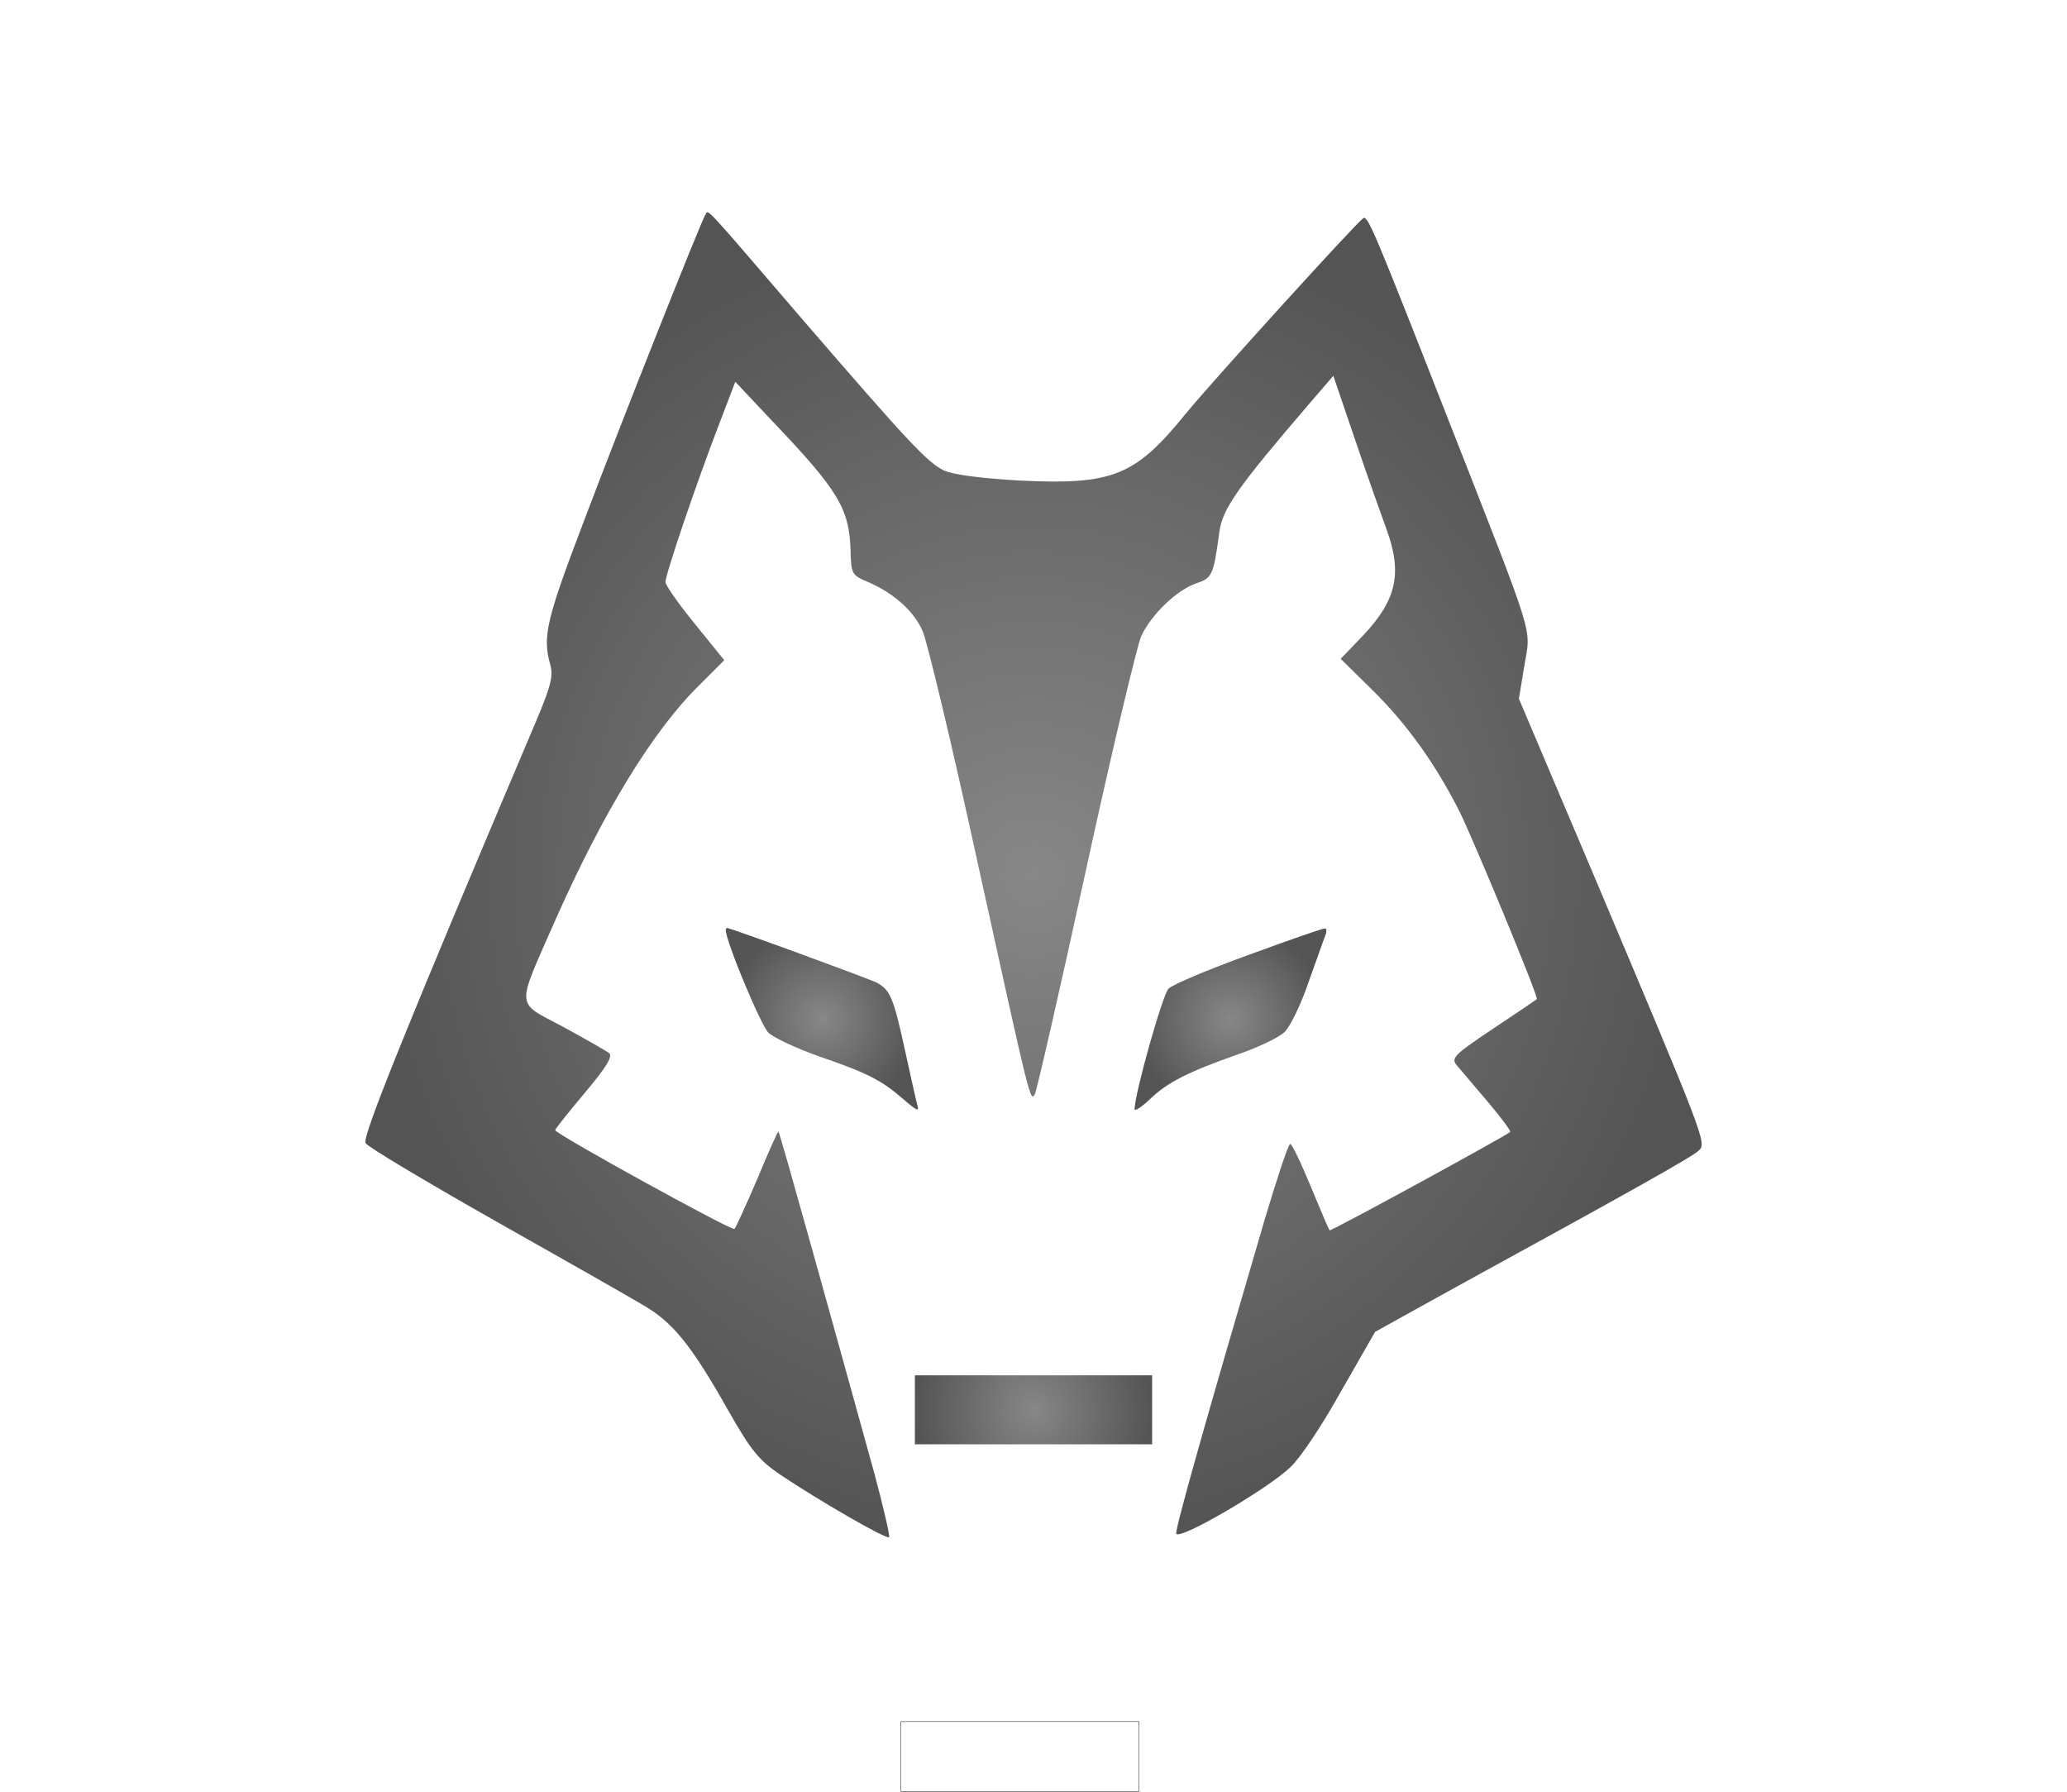
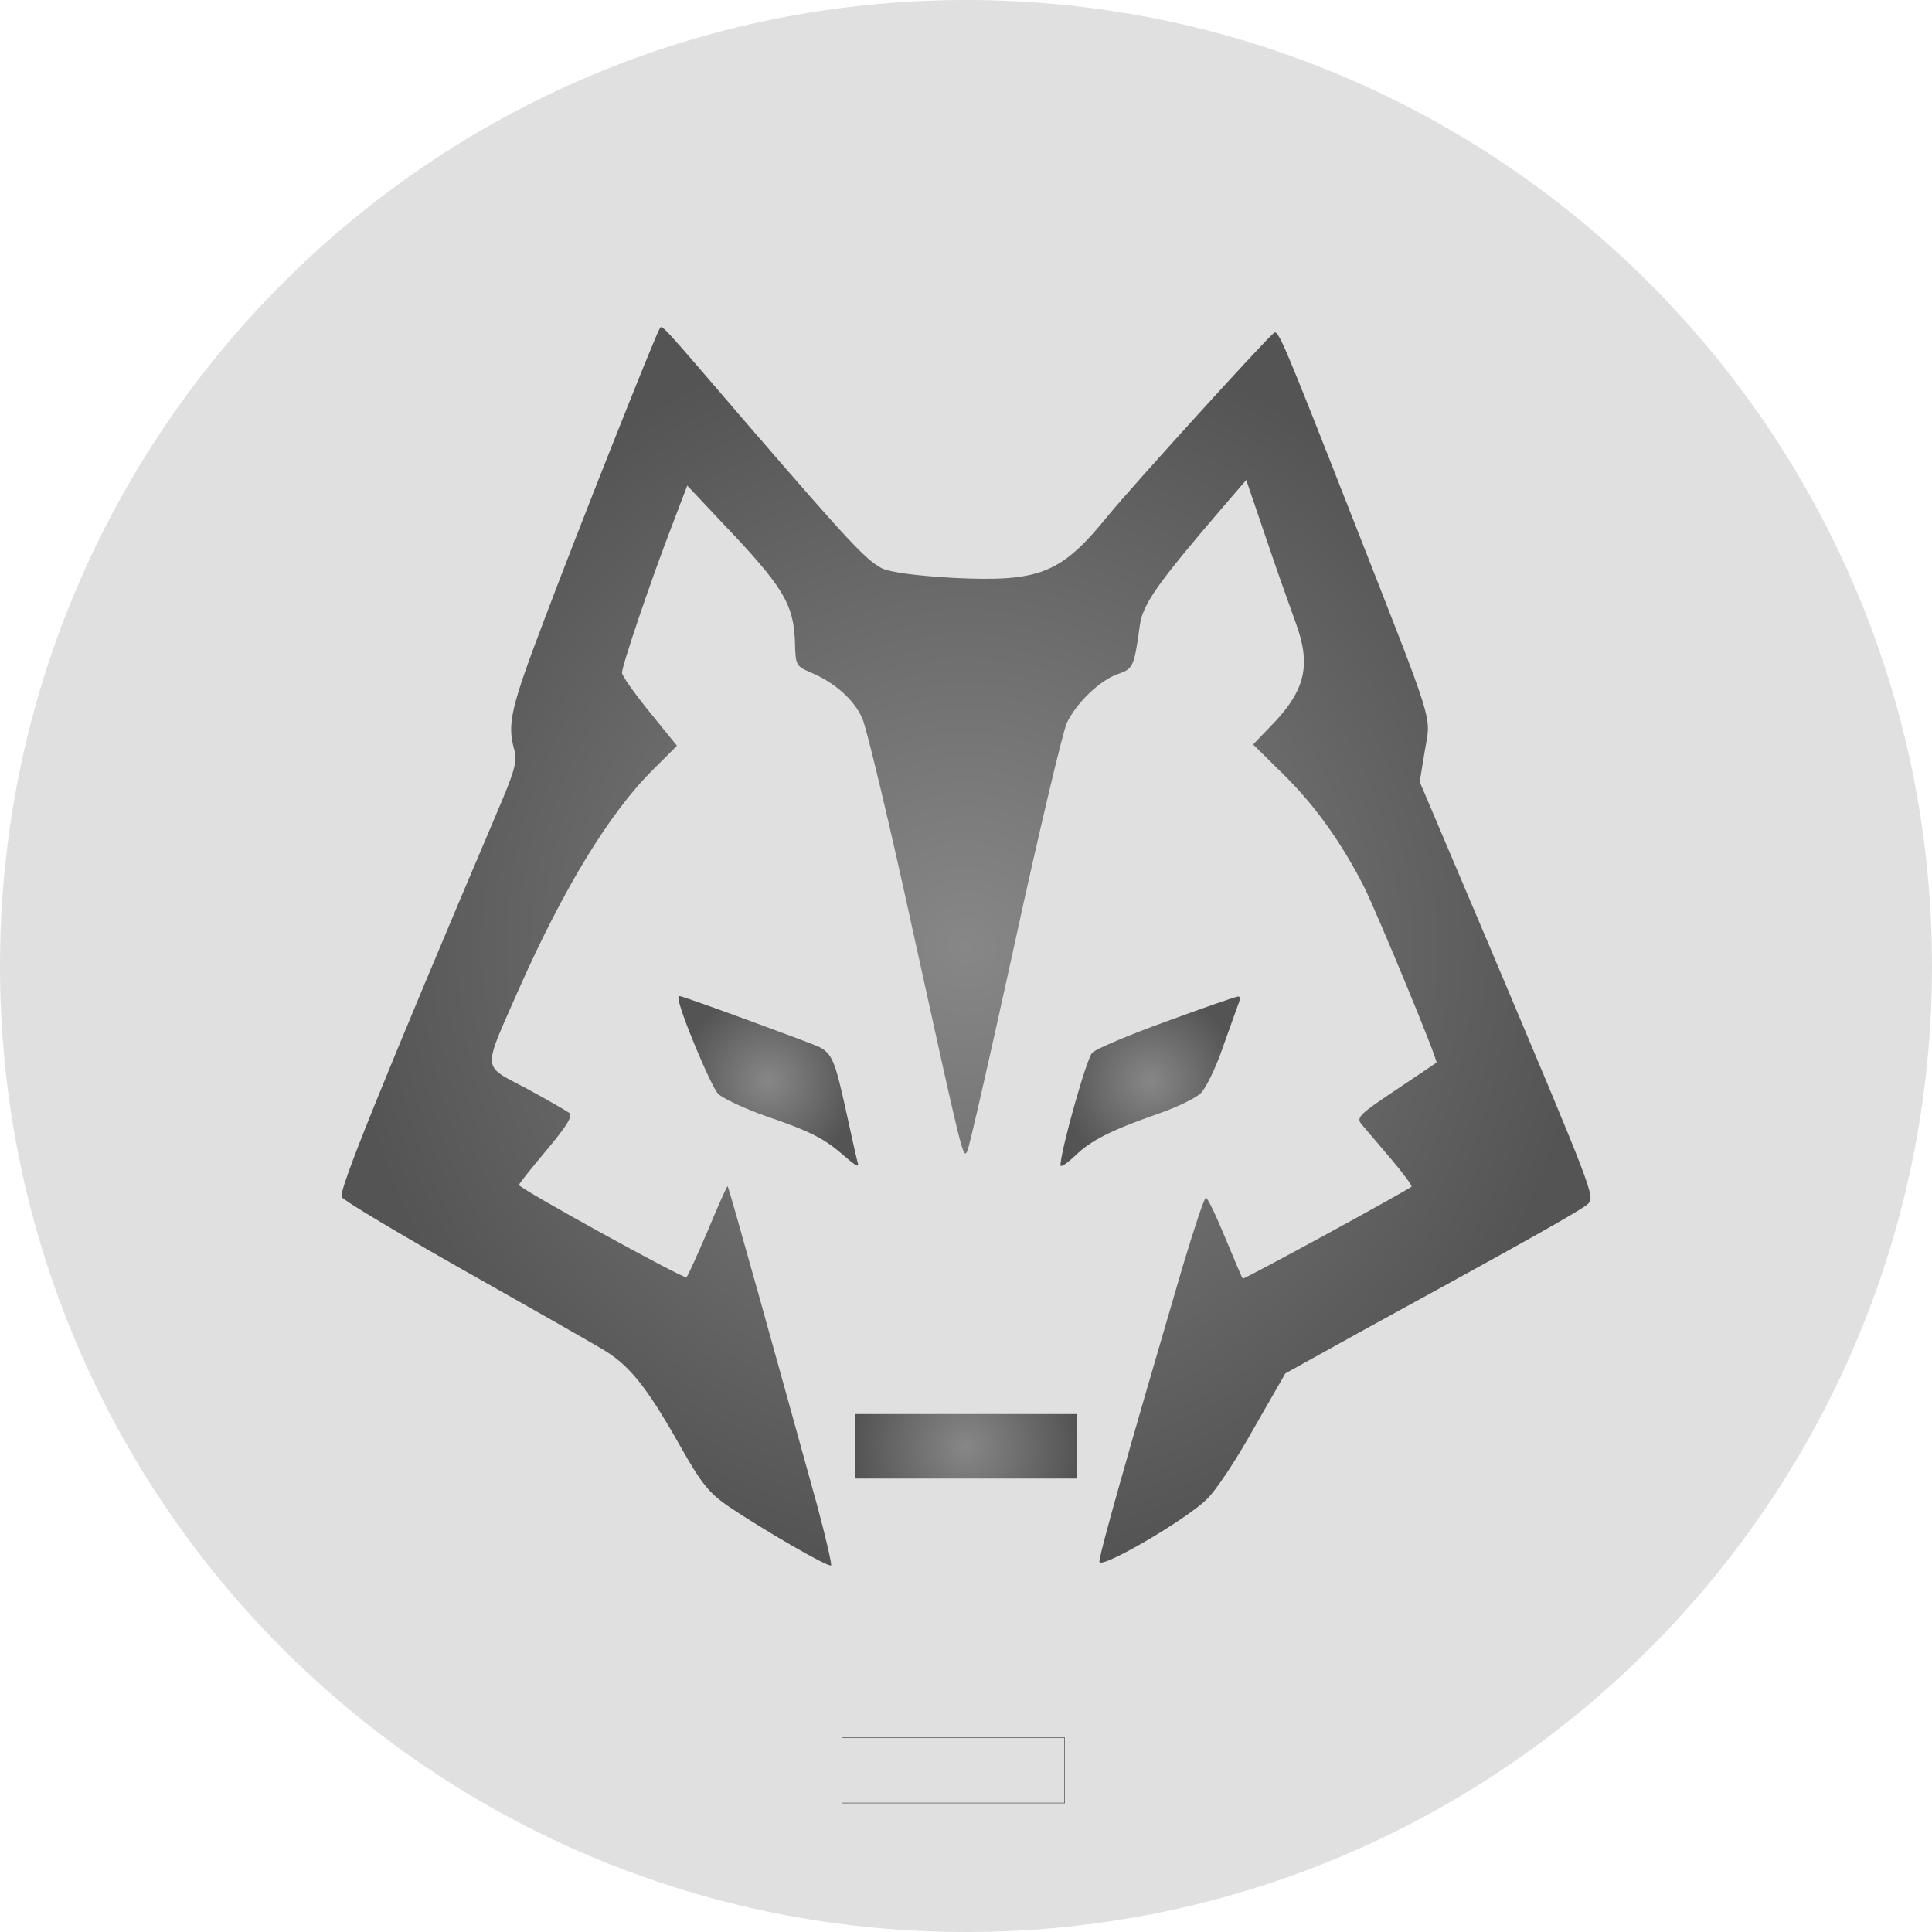
- <svg xmlns="http://www.w3.org/2000/svg" viewBox="0 0 450 390">
-   <defs>
-     <radialGradient gradientUnits="userSpaceOnUse" cx="2231.236" cy="1995.876" r="1454.685" id="gradient-0" gradientTransform="matrix(1, 0, 0, 1, 18.76415, 0)">
-       <stop offset="0" style="stop-color: rgba(136, 135, 135, 1)" />
-       <stop offset="1" style="stop-color: rgba(85, 84, 84, 1)" />
-     </radialGradient>
-     <radialGradient gradientUnits="userSpaceOnUse" cx="1789.288" cy="1682.588" r="209.288" id="gradient-2">
-       <stop offset="0" style="stop-color: rgba(136, 135, 135, 1)" />
-       <stop offset="1" style="stop-color: rgba(85, 84, 84, 1)" />
-     </radialGradient>
-     <radialGradient gradientUnits="userSpaceOnUse" cx="2678.773" cy="1681.666" r="208.773" id="gradient-1">
-       <stop offset="0" style="stop-color: rgba(136, 135, 135, 1)" />
-       <stop offset="1" style="stop-color: rgba(85, 84, 84, 1)" />
-     </radialGradient>
-     <radialGradient gradientUnits="userSpaceOnUse" cx="2220.52" cy="-831.287" r="258.249" id="gradient-3" gradientTransform="matrix(1, 0, 0, -1, 29.48134, 0)">
-       <stop offset="0" style="stop-color: rgba(136, 135, 135, 1)" />
-       <stop offset="1" style="stop-color: rgba(85, 84, 84, 1)" />
-     </radialGradient>
-     <radialGradient gradientUnits="userSpaceOnUse" cx="2209.249" cy="-763.656" r="259.249" id="gradient-4" gradientTransform="matrix(1, 0, 0, 1, 11.27173, -822.3329)">
-       <stop offset="0" style="stop-color: rgba(88, 88, 88, 1)" />
-       <stop offset="1" style="stop-color: rgba(37, 37, 37, 1)" />
-     </radialGradient>
-   </defs>
-   <g transform="matrix(0.1, 0, 0, -0.1, 0, 390)" fill="#A45D5D" stroke="none">
-     <path d="M 1535.764 3433 C 1539.264 3438.5 1537.264 3445.25 1561.764 3418.75 C 1586.264 3392.25 1637.264 3332.5 1746.764 3205 C 1863.764 3069.5 1931.514 2992 1974.639 2946 C 2017.764 2900 2036.264 2885.5 2054.764 2876 C 2064.764 2871.5 2084.264 2867.25 2112.139 2863.5 C 2140.014 2859.75 2176.264 2856.5 2219.764 2854 C 2321.264 2849 2384.264 2851.5 2435.639 2872.25 C 2487.014 2893 2526.764 2932 2581.764 3000 C 2612.264 3037 2704.764 3140.5 2791.639 3236.125 C 2878.514 3331.75 2959.764 3419.5 2967.764 3425 C 2972.764 3428 2978.264 3422.5 3002.514 3365.25 C 3026.764 3308 3069.764 3199 3149.764 2995 C 3247.764 2745 3293.514 2630.5 3313.014 2567.875 C 3332.514 2505.25 3325.764 2494.5 3318.764 2452 L 3312.764 2415.5 L 3306.764 2379 L 3386.764 2190.5 L 3466.764 2002 C 3589.264 1712 3651.514 1564.5 3681.014 1487.5 C 3710.514 1410.5 3707.264 1404 3698.764 1396 C 3691.764 1389 3653.764 1366.25 3570.264 1319.375 C 3486.764 1272.5 3357.764 1201.5 3168.764 1098 L 3081.264 1049.5 L 2993.764 1001 L 2956.764 936.5 L 2919.764 872 C 2899.764 836 2877.514 799.5 2857.639 769.625 C 2837.764 739.75 2820.264 716.5 2809.764 707 C 2785.764 683.5 2724.514 643 2668.764 610.5 C 2613.014 578 2562.764 553.5 2560.764 562 C 2559.764 568 2575.514 628.5 2607.764 742.875 C 2640.014 857.25 2688.764 1025.5 2753.764 1247 C 2767.264 1292 2780.014 1332.75 2789.889 1362.25 C 2799.764 1391.75 2806.764 1410 2808.764 1410 C 2810.764 1410 2816.764 1399.5 2824.889 1382.625 C 2833.014 1365.75 2843.264 1342.5 2853.764 1317 C 2864.264 1292 2874.014 1268.5 2881.389 1251.125 C 2888.764 1233.75 2893.764 1222.5 2894.764 1222 C 2895.764 1220.5 2991.014 1271.5 3087.514 1324.125 C 3184.014 1376.75 3281.764 1431 3287.764 1436 C 3288.764 1437 3283.764 1445 3274.889 1457 C 3266.014 1469 3253.264 1485 3238.764 1502 C 3223.764 1519.5 3208.764 1537.25 3196.514 1551.75 C 3184.264 1566.25 3174.764 1577.5 3170.764 1582 C 3164.764 1589.5 3163.764 1595.25 3174.764 1606.125 C 3185.764 1617 3208.764 1633 3250.764 1661 C 3276.264 1678 3299.764 1693.75 3317.014 1705.375 C 3334.264 1717 3345.264 1724.5 3345.764 1725 C 3348.264 1726.5 3314.014 1812.75 3275.264 1906.5 C 3236.514 2000.25 3193.264 2101.5 3177.764 2133 C 3152.264 2183.5 3124.014 2230.75 3092.764 2274.625 C 3061.514 2318.5 3027.264 2359 2989.764 2396 L 2954.264 2431 L 2918.764 2466 L 2943.764 2492 L 2968.764 2518 C 3004.764 2556.5 3026.014 2590.25 3033.764 2626.5 C 3041.514 2662.75 3035.764 2701.5 3017.764 2750 C 3012.264 2765 3001.764 2794.25 2989.389 2829.375 C 2977.014 2864.5 2962.764 2905.5 2949.764 2944 L 2926.264 3013 L 2902.764 3082 L 2877.764 3053 L 2852.764 3024 C 2773.764 2932 2726.014 2874.25 2697.139 2833.25 C 2668.264 2792.25 2658.264 2768 2654.764 2743 C 2648.264 2694.5 2644.264 2669.25 2637.514 2654.625 C 2630.764 2640 2621.264 2636 2603.764 2630 C 2583.264 2623 2559.264 2606.5 2537.514 2585.75 C 2515.764 2565 2496.264 2540 2484.764 2516 C 2480.264 2506 2464.264 2443.5 2442.264 2350.75 C 2420.264 2258 2392.264 2135 2363.764 2004 C 2335.264 1873.5 2308.514 1753.5 2288.389 1665.375 C 2268.264 1577.25 2254.764 1521 2252.764 1518 C 2247.764 1510 2245.514 1505 2230.014 1567.875 C 2214.514 1630.75 2185.764 1761.5 2127.764 2025 C 2100.264 2151.5 2073.014 2271 2051.389 2361.75 C 2029.764 2452.5 2013.764 2514.5 2008.764 2526 C 1999.264 2548 1983.264 2569 1962.514 2587.5 C 1941.764 2606 1916.264 2622 1887.764 2634 C 1871.264 2641 1862.514 2645.25 1857.764 2654.125 C 1853.014 2663 1852.264 2676.5 1851.764 2702 C 1850.264 2747.5 1843.764 2780 1819.514 2820.125 C 1795.264 2860.25 1753.264 2908 1680.764 2984 L 1640.764 3026.5 L 1600.764 3069 L 1582.264 3020.5 L 1563.764 2972 C 1540.264 2911 1511.514 2830.5 1488.639 2763.125 C 1465.764 2695.75 1448.764 2641.5 1448.764 2633 C 1448.764 2629.5 1456.014 2617.5 1467.639 2601 C 1479.264 2584.5 1495.264 2563.5 1512.764 2542 L 1544.764 2502.5 L 1576.764 2463 L 1549.764 2436 L 1522.764 2409 C 1472.264 2359.5 1420.014 2290.5 1367.389 2204.625 C 1314.764 2118.75 1261.764 2016 1209.764 1899 C 1166.264 1800 1144.014 1755.5 1145.764 1728.75 C 1147.514 1702 1173.264 1693 1225.764 1665 C 1249.764 1652 1273.014 1639 1291.139 1628.625 C 1309.264 1618.25 1322.264 1610.5 1325.764 1608 C 1330.264 1604.5 1329.014 1597 1320.764 1583.375 C 1312.514 1569.75 1297.264 1550 1273.764 1522 C 1255.764 1500.5 1239.514 1480.75 1227.764 1466 C 1216.014 1451.25 1208.764 1441.5 1208.764 1440 C 1208.764 1436 1304.514 1381.25 1401.139 1328 C 1497.764 1274.75 1595.264 1223 1598.764 1225 C 1600.264 1226 1606.514 1238.75 1615.514 1258.5 C 1624.514 1278.25 1636.264 1305 1648.764 1334 C 1660.764 1363 1672.014 1389.25 1680.389 1408 C 1688.764 1426.75 1694.264 1438 1694.764 1437 C 1696.264 1436 1726.764 1328.5 1767.764 1181.875 C 1808.764 1035.25 1860.264 849.5 1903.764 692 C 1913.764 655 1922.264 621 1928.014 596 C 1933.764 571 1936.764 555 1935.764 554 C 1933.264 551 1894.514 571.25 1846.139 599.125 C 1797.764 627 1739.764 662.5 1698.764 690 C 1675.264 706 1659.264 719.25 1642.889 739.5 C 1626.514 759.75 1609.764 787 1584.764 831 C 1544.764 902 1514.514 950 1486.139 984.875 C 1457.764 1019.75 1431.264 1041.5 1398.764 1060 C 1383.764 1069 1339.764 1094.25 1280.889 1127.75 C 1222.014 1161.25 1148.264 1203 1073.764 1245 C 999.764 1287 931.264 1326.75 880.764 1357 C 830.264 1387.25 797.764 1408 795.764 1412 C 791.764 1418 814.264 1482 873.139 1627.75 C 932.014 1773.5 1027.264 2001 1168.764 2334 C 1184.264 2371 1193.264 2394.75 1197.514 2412.375 C 1201.764 2430 1201.264 2441.5 1197.764 2454 C 1189.264 2484 1187.264 2508.5 1197.389 2551.75 C 1207.514 2595 1229.764 2657 1269.764 2762 C 1311.264 2872 1375.264 3035.75 1430.139 3174 C 1485.014 3312.25 1530.764 3425 1535.764 3433 Z" style="paint-order: stroke; filter: none; fill: url(#gradient-0);" />
-     <path d="M1580 1876 c0 -25 77 -209 93 -224 12 -11 61 -34 109 -51 108 -37 138 -53 184 -93 30 -26 36 -29 31 -13 -3 11 -15 65 -27 120 -25 114 -32 130 -61 146 -18 9 -318 119 -326 119 -2 0 -3 -2 -3 -4z" style="paint-order: stroke; filter: none; fill: url(#gradient-2);" />
-     <path d="M2717 1821 c-86 -31 -164 -64 -173 -73 -13 -13 -73 -226 -74 -262 0 -6 15 4 33 21 38 37 84 60 192 98 44 15 90 37 102 49 12 12 35 59 51 106 17 47 33 93 37 103 4 9 3 17 -1 16 -5 0 -80 -26 -167 -58z" style="paint-order: stroke; filter: none; fill: url(#gradient-1);" />
-     <path d="M 1991.751 906.371 L 2250 906.371 L 2508.248 906.371 L 2508.248 831.287 L 2508.248 756.203 L 2250 756.203 L 1991.751 756.203 L 1991.751 831.287 Z" style="paint-order: stroke; filter: none; fill: url(#gradient-3);" />
-     <path d="M 2480.268 -907.871 L 2480.268 -754.703 L 1960.771 -754.703 L 1960.771 -907.871 Z M 1961.771 -755.703 L 2479.268 -755.703 L 2479.268 -906.871 L 1961.771 -906.871 Z" style="fill: none;" transform="matrix(1, 0, 0, -1, 0, 0)" />
-     <path d="M 2480.268 153.168 L 2480.268 0 L 1960.771 0 L 1960.771 153.168 L 2480.268 153.168 Z M 1961.771 1 L 2479.268 1 L 2479.268 152.168 L 1961.771 152.168 L 1961.771 1 Z" style="fill: url(#gradient-4);" />
+ <svg xmlns="http://www.w3.org/2000/svg" id="SvgjsSvg1001" width="288" height="288" version="1.1">
+   <circle id="SvgjsCircle1034" r="144" cx="144" cy="144" transform="matrix(1,0,0,1,2.842170943040401e-14,2.842170943040401e-14)" fill="#e0e0e0" />
+   <defs id="SvgjsDefs1002" />
+   <g id="SvgjsG1008" transform="matrix(1,0,0,1,0,0)">
+     <svg viewBox="0 0 450 390" width="288" height="288">
+       <defs>
+         <radialGradient id="a" cx="2231.236" cy="1995.876" r="1454.685" gradientTransform="translate(18.764)" gradientUnits="userSpaceOnUse">
+           <stop offset="0" stop-color="#888787" class="stopColor888787 svgShape" />
+           <stop offset="1" stop-color="#555454" class="stopColor555454 svgShape" />
+         </radialGradient>
+         <radialGradient id="b" cx="1789.288" cy="1682.588" r="209.288" gradientUnits="userSpaceOnUse">
+           <stop offset="0" stop-color="#888787" class="stopColor888787 svgShape" />
+           <stop offset="1" stop-color="#555454" class="stopColor555454 svgShape" />
+         </radialGradient>
+         <radialGradient id="c" cx="2678.773" cy="1681.666" r="208.773" gradientUnits="userSpaceOnUse">
+           <stop offset="0" stop-color="#888787" class="stopColor888787 svgShape" />
+           <stop offset="1" stop-color="#555454" class="stopColor555454 svgShape" />
+         </radialGradient>
+         <radialGradient id="d" cx="2220.52" cy="-831.287" r="258.249" gradientTransform="matrix(1 0 0 -1 29.481 0)" gradientUnits="userSpaceOnUse">
+           <stop offset="0" stop-color="#888787" class="stopColor888787 svgShape" />
+           <stop offset="1" stop-color="#555454" class="stopColor555454 svgShape" />
+         </radialGradient>
+         <radialGradient id="e" cx="2209.249" cy="-763.656" r="259.249" gradientTransform="translate(11.272 -822.333)" gradientUnits="userSpaceOnUse">
+           <stop offset="0" stop-color="#585858" class="stopColor585858 svgShape" />
+           <stop offset="1" stop-color="#252525" class="stopColor252525 svgShape" />
+         </radialGradient>
+       </defs>
+       <g fill="#a45d5d" transform="matrix(.1 0 0 -.1 0 390)" class="colorA45D5D svgShape">
+         <path fill="url(#a)" d="M 1535.764 3433 C 1539.264 3438.5 1537.264 3445.25 1561.764 3418.75 C 1586.264 3392.25 1637.264 3332.5 1746.764 3205 C 1863.764 3069.5 1931.514 2992 1974.639 2946 C 2017.764 2900 2036.264 2885.5 2054.764 2876 C 2064.764 2871.5 2084.264 2867.25 2112.139 2863.5 C 2140.014 2859.75 2176.264 2856.5 2219.764 2854 C 2321.264 2849 2384.264 2851.5 2435.639 2872.25 C 2487.014 2893 2526.764 2932 2581.764 3000 C 2612.264 3037 2704.764 3140.5 2791.639 3236.125 C 2878.514 3331.75 2959.764 3419.5 2967.764 3425 C 2972.764 3428 2978.264 3422.5 3002.514 3365.25 C 3026.764 3308 3069.764 3199 3149.764 2995 C 3247.764 2745 3293.514 2630.5 3313.014 2567.875 C 3332.514 2505.25 3325.764 2494.5 3318.764 2452 L 3312.764 2415.5 L 3306.764 2379 L 3386.764 2190.5 L 3466.764 2002 C 3589.264 1712 3651.514 1564.5 3681.014 1487.5 C 3710.514 1410.5 3707.264 1404 3698.764 1396 C 3691.764 1389 3653.764 1366.25 3570.264 1319.375 C 3486.764 1272.5 3357.764 1201.5 3168.764 1098 L 3081.264 1049.5 L 2993.764 1001 L 2956.764 936.5 L 2919.764 872 C 2899.764 836 2877.514 799.5 2857.639 769.625 C 2837.764 739.75 2820.264 716.5 2809.764 707 C 2785.764 683.5 2724.514 643 2668.764 610.5 C 2613.014 578 2562.764 553.5 2560.764 562 C 2559.764 568 2575.514 628.5 2607.764 742.875 C 2640.014 857.25 2688.764 1025.5 2753.764 1247 C 2767.264 1292 2780.014 1332.75 2789.889 1362.25 C 2799.764 1391.75 2806.764 1410 2808.764 1410 C 2810.764 1410 2816.764 1399.5 2824.889 1382.625 C 2833.014 1365.75 2843.264 1342.5 2853.764 1317 C 2864.264 1292 2874.014 1268.5 2881.389 1251.125 C 2888.764 1233.75 2893.764 1222.5 2894.764 1222 C 2895.764 1220.5 2991.014 1271.5 3087.514 1324.125 C 3184.014 1376.75 3281.764 1431 3287.764 1436 C 3288.764 1437 3283.764 1445 3274.889 1457 C 3266.014 1469 3253.264 1485 3238.764 1502 C 3223.764 1519.5 3208.764 1537.25 3196.514 1551.75 C 3184.264 1566.25 3174.764 1577.5 3170.764 1582 C 3164.764 1589.5 3163.764 1595.25 3174.764 1606.125 C 3185.764 1617 3208.764 1633 3250.764 1661 C 3276.264 1678 3299.764 1693.75 3317.014 1705.375 C 3334.264 1717 3345.264 1724.5 3345.764 1725 C 3348.264 1726.5 3314.014 1812.75 3275.264 1906.5 C 3236.514 2000.25 3193.264 2101.5 3177.764 2133 C 3152.264 2183.5 3124.014 2230.75 3092.764 2274.625 C 3061.514 2318.5 3027.264 2359 2989.764 2396 L 2954.264 2431 L 2918.764 2466 L 2943.764 2492 L 2968.764 2518 C 3004.764 2556.5 3026.014 2590.25 3033.764 2626.5 C 3041.514 2662.75 3035.764 2701.5 3017.764 2750 C 3012.264 2765 3001.764 2794.25 2989.389 2829.375 C 2977.014 2864.5 2962.764 2905.5 2949.764 2944 L 2926.264 3013 L 2902.764 3082 L 2877.764 3053 L 2852.764 3024 C 2773.764 2932 2726.014 2874.25 2697.139 2833.25 C 2668.264 2792.25 2658.264 2768 2654.764 2743 C 2648.264 2694.5 2644.264 2669.25 2637.514 2654.625 C 2630.764 2640 2621.264 2636 2603.764 2630 C 2583.264 2623 2559.264 2606.5 2537.514 2585.75 C 2515.764 2565 2496.264 2540 2484.764 2516 C 2480.264 2506 2464.264 2443.5 2442.264 2350.75 C 2420.264 2258 2392.264 2135 2363.764 2004 C 2335.264 1873.5 2308.514 1753.5 2288.389 1665.375 C 2268.264 1577.25 2254.764 1521 2252.764 1518 C 2247.764 1510 2245.514 1505 2230.014 1567.875 C 2214.514 1630.75 2185.764 1761.5 2127.764 2025 C 2100.264 2151.5 2073.014 2271 2051.389 2361.75 C 2029.764 2452.5 2013.764 2514.5 2008.764 2526 C 1999.264 2548 1983.264 2569 1962.514 2587.5 C 1941.764 2606 1916.264 2622 1887.764 2634 C 1871.264 2641 1862.514 2645.25 1857.764 2654.125 C 1853.014 2663 1852.264 2676.5 1851.764 2702 C 1850.264 2747.5 1843.764 2780 1819.514 2820.125 C 1795.264 2860.25 1753.264 2908 1680.764 2984 L 1640.764 3026.5 L 1600.764 3069 L 1582.264 3020.5 L 1563.764 2972 C 1540.264 2911 1511.514 2830.5 1488.639 2763.125 C 1465.764 2695.75 1448.764 2641.5 1448.764 2633 C 1448.764 2629.5 1456.014 2617.5 1467.639 2601 C 1479.264 2584.5 1495.264 2563.5 1512.764 2542 L 1544.764 2502.5 L 1576.764 2463 L 1549.764 2436 L 1522.764 2409 C 1472.264 2359.5 1420.014 2290.5 1367.389 2204.625 C 1314.764 2118.75 1261.764 2016 1209.764 1899 C 1166.264 1800 1144.014 1755.5 1145.764 1728.75 C 1147.514 1702 1173.264 1693 1225.764 1665 C 1249.764 1652 1273.014 1639 1291.139 1628.625 C 1309.264 1618.25 1322.264 1610.5 1325.764 1608 C 1330.264 1604.5 1329.014 1597 1320.764 1583.375 C 1312.514 1569.75 1297.264 1550 1273.764 1522 C 1255.764 1500.5 1239.514 1480.75 1227.764 1466 C 1216.014 1451.25 1208.764 1441.5 1208.764 1440 C 1208.764 1436 1304.514 1381.25 1401.139 1328 C 1497.764 1274.75 1595.264 1223 1598.764 1225 C 1600.264 1226 1606.514 1238.75 1615.514 1258.5 C 1624.514 1278.25 1636.264 1305 1648.764 1334 C 1660.764 1363 1672.014 1389.25 1680.389 1408 C 1688.764 1426.75 1694.264 1438 1694.764 1437 C 1696.264 1436 1726.764 1328.5 1767.764 1181.875 C 1808.764 1035.25 1860.264 849.5 1903.764 692 C 1913.764 655 1922.264 621 1928.014 596 C 1933.764 571 1936.764 555 1935.764 554 C 1933.264 551 1894.514 571.25 1846.139 599.125 C 1797.764 627 1739.764 662.5 1698.764 690 C 1675.264 706 1659.264 719.25 1642.889 739.5 C 1626.514 759.75 1609.764 787 1584.764 831 C 1544.764 902 1514.514 950 1486.139 984.875 C 1457.764 1019.75 1431.264 1041.5 1398.764 1060 C 1383.764 1069 1339.764 1094.25 1280.889 1127.75 C 1222.014 1161.25 1148.264 1203 1073.764 1245 C 999.764 1287 931.264 1326.75 880.764 1357 C 830.264 1387.25 797.764 1408 795.764 1412 C 791.764 1418 814.264 1482 873.139 1627.75 C 932.014 1773.5 1027.264 2001 1168.764 2334 C 1184.264 2371 1193.264 2394.75 1197.514 2412.375 C 1201.764 2430 1201.264 2441.5 1197.764 2454 C 1189.264 2484 1187.264 2508.5 1197.389 2551.75 C 1207.514 2595 1229.764 2657 1269.764 2762 C 1311.264 2872 1375.264 3035.75 1430.139 3174 C 1485.014 3312.25 1530.764 3425 1535.764 3433 Z" filter="none" paint-order="stroke" />
+         <path fill="url(#b)" d="M1580 1876 c0 -25 77 -209 93 -224 12 -11 61 -34 109 -51 108 -37 138 -53 184 -93 30 -26 36 -29 31 -13 -3 11 -15 65 -27 120 -25 114 -32 130 -61 146 -18 9 -318 119 -326 119 -2 0 -3 -2 -3 -4z" filter="none" paint-order="stroke" />
+         <path fill="url(#c)" d="M2717 1821 c-86 -31 -164 -64 -173 -73 -13 -13 -73 -226 -74 -262 0 -6 15 4 33 21 38 37 84 60 192 98 44 15 90 37 102 49 12 12 35 59 51 106 17 47 33 93 37 103 4 9 3 17 -1 16 -5 0 -80 -26 -167 -58z" filter="none" paint-order="stroke" />
+         <path fill="url(#d)" d="M 1991.751 906.371 L 2250 906.371 L 2508.248 906.371 L 2508.248 831.287 L 2508.248 756.203 L 2250 756.203 L 1991.751 756.203 L 1991.751 831.287 Z" filter="none" paint-order="stroke" />
+         <path fill="none" d="M 2480.268 -907.871 L 2480.268 -754.703 L 1960.771 -754.703 L 1960.771 -907.871 Z M 1961.771 -755.703 L 2479.268 -755.703 L 2479.268 -906.871 L 1961.771 -906.871 Z" transform="scale(1 -1)" />
+         <path fill="url(#e)" d="M 2480.268 153.168 L 2480.268 0 L 1960.771 0 L 1960.771 153.168 L 2480.268 153.168 Z M 1961.771 1 L 2479.268 1 L 2479.268 152.168 L 1961.771 152.168 L 1961.771 1 Z" />
+       </g>
+     </svg>
  </g>
</svg>
